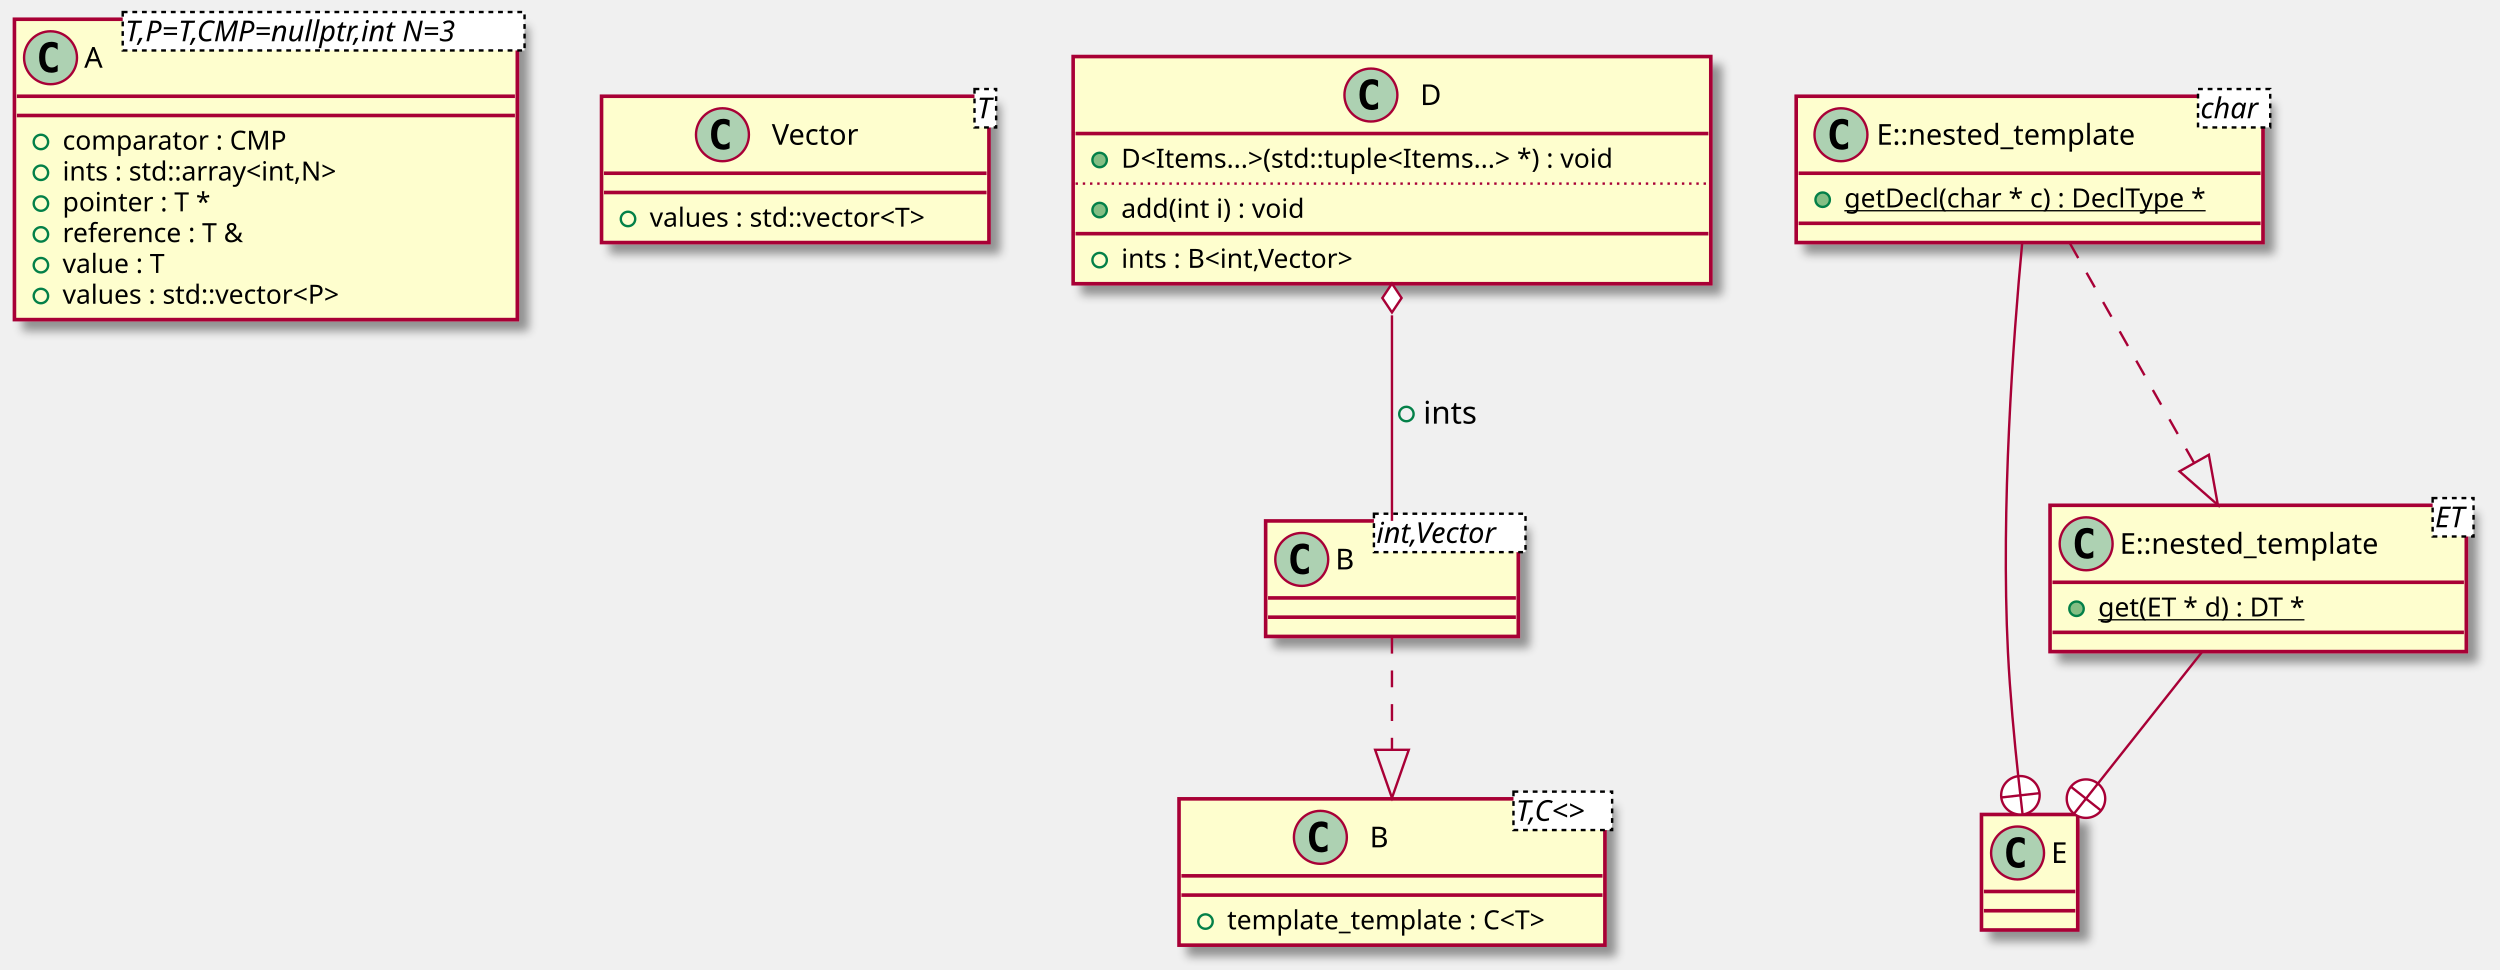
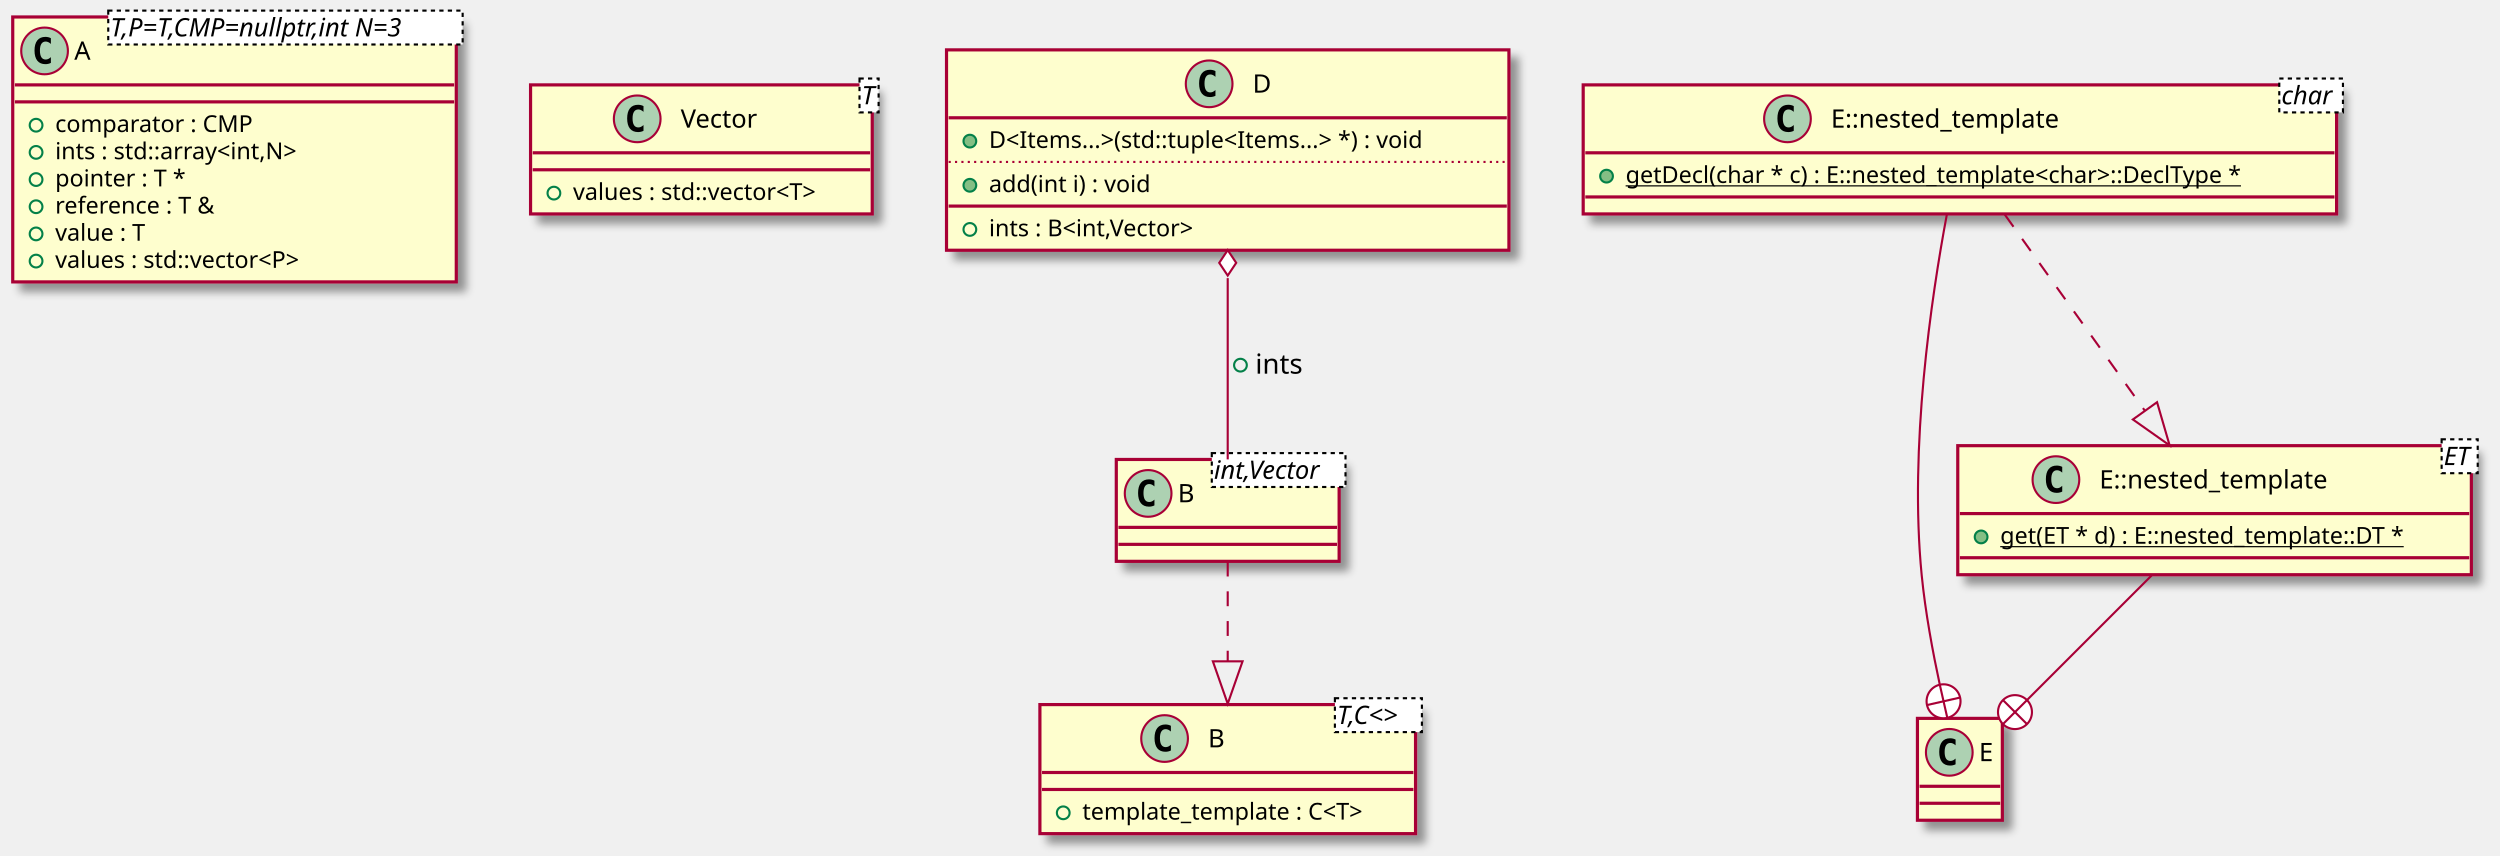
- <svg xmlns="http://www.w3.org/2000/svg" xmlns:xlink="http://www.w3.org/1999/xlink" contentScriptType="application/ecmascript" contentStyleType="text/css" height="403px" preserveAspectRatio="none" style="width:1039px;height:403px;" version="1.1" viewBox="0 0 1039 403" width="1039px" zoomAndPan="magnify">
+ <svg xmlns="http://www.w3.org/2000/svg" xmlns:xlink="http://www.w3.org/1999/xlink" contentScriptType="application/ecmascript" contentStyleType="text/css" height="403px" preserveAspectRatio="none" style="width:1178px;height:403px;" version="1.1" viewBox="0 0 1178 403" width="1178px" zoomAndPan="magnify">
  <defs>
-     <filter height="300%" id="f2eie9ekv4qru" width="300%" x="-1" y="-1">
+     <filter height="300%" id="f6vv3fxl78m1d" width="300%" x="-1" y="-1">
      <feGaussianBlur result="blurOut" stdDeviation="2.0" />
      <feColorMatrix in="blurOut" result="blurOut2" type="matrix" values="0 0 0 0 0 0 0 0 0 0 0 0 0 0 0 0 0 0 .4 0" />
      <feOffset dx="4.0" dy="4.0" in="blurOut2" result="blurOut3" />
      <feBlend in="SourceGraphic" in2="blurOut3" mode="normal" />
    </filter>
    <style type="text/css">a:hover { text-decoration: underline; }</style>
  </defs>
  <g>
-     <a href="https://github.com/bkryza/clang-uml/blob/43cc5cb49fd85bcfa34f520fbb4e2ca119b29e35/tests/t00008/t00008.cc#L9" target="_top" title="A" xlink:actuate="onRequest" xlink:href="https://github.com/bkryza/clang-uml/blob/43cc5cb49fd85bcfa34f520fbb4e2ca119b29e35/tests/t00008/t00008.cc#L9" xlink:show="new" xlink:title="A" xlink:type="simple">
-       <rect fill="#FEFECE" filter="url(#f2eie9ekv4qru)" height="124.828" id="C_0002293517130897538130" style="stroke: #A80036; stroke-width: 1.5;" width="209" x="6" y="8" />
+     <a href="https://github.com/bkryza/clang-uml/blob/8d1bac0af40408fdfa5afb60c4d96dfca4dc0025/tests/t00008/t00008.cc#L9" target="_top" title="A" xlink:actuate="onRequest" xlink:href="https://github.com/bkryza/clang-uml/blob/8d1bac0af40408fdfa5afb60c4d96dfca4dc0025/tests/t00008/t00008.cc#L9" xlink:show="new" xlink:title="A" xlink:type="simple">
+       <rect fill="#FEFECE" filter="url(#f6vv3fxl78m1d)" height="124.828" id="C_0001657660300852090121" style="stroke: #A80036; stroke-width: 1.5;" width="209" x="6" y="8" />
      <ellipse cx="21" cy="24" fill="#ADD1B2" rx="11" ry="11" style="stroke: #A80036; stroke-width: 1.0;" />
      <path d="M23.969,29.641 Q23.391,29.938 22.75,30.078 Q22.109,30.234 21.406,30.234 Q18.906,30.234 17.578,28.594 Q16.266,26.938 16.266,23.812 Q16.266,20.688 17.578,19.031 Q18.906,17.375 21.406,17.375 Q22.109,17.375 22.75,17.531 Q23.406,17.688 23.969,17.984 L23.969,20.703 Q23.344,20.125 22.75,19.859 Q22.156,19.578 21.531,19.578 Q20.188,19.578 19.5,20.656 Q18.812,21.719 18.812,23.812 Q18.812,25.906 19.5,26.984 Q20.188,28.047 21.531,28.047 Q22.156,28.047 22.75,27.781 Q23.344,27.5 23.969,26.922 L23.969,29.641 Z " />
      <text fill="#000000" font-family="sans-serif" font-size="12" lengthAdjust="spacingAndGlyphs" textLength="8" x="35" y="28.154">A</text>
      <rect fill="#FFFFFF" height="15.969" style="stroke: #000000; stroke-width: 1.0; stroke-dasharray: 2.0,2.0;" width="167" x="51" y="5" />
      <text fill="#000000" font-family="sans-serif" font-size="12" font-style="italic" lengthAdjust="spacingAndGlyphs" textLength="165" x="52" y="17.139">T,P=T,CMP=nullptr,int N=3</text>
      <line style="stroke: #A80036; stroke-width: 1.5;" x1="7" x2="214" y1="40" y2="40" />
      <line style="stroke: #A80036; stroke-width: 1.5;" x1="7" x2="214" y1="48" y2="48" />
    </a>
-     <a href="https://github.com/bkryza/clang-uml/blob/43cc5cb49fd85bcfa34f520fbb4e2ca119b29e35/tests/t00008/t00008.cc#L17" target="_top" title="comparator" xlink:actuate="onRequest" xlink:href="https://github.com/bkryza/clang-uml/blob/43cc5cb49fd85bcfa34f520fbb4e2ca119b29e35/tests/t00008/t00008.cc#L17" xlink:show="new" xlink:title="comparator" xlink:type="simple">
+     <a href="https://github.com/bkryza/clang-uml/blob/8d1bac0af40408fdfa5afb60c4d96dfca4dc0025/tests/t00008/t00008.cc#L17" target="_top" title="comparator" xlink:actuate="onRequest" xlink:href="https://github.com/bkryza/clang-uml/blob/8d1bac0af40408fdfa5afb60c4d96dfca4dc0025/tests/t00008/t00008.cc#L17" xlink:show="new" xlink:title="comparator" xlink:type="simple">
      <rect fill="#FEFECE" height="10" style="stroke: none; stroke-width: 1.0;" width="20" x="12" y="54" />
      <ellipse cx="17" cy="59" fill="none" rx="3" ry="3" style="stroke: #038048; stroke-width: 1.0;" />
    </a>
-     <a href="https://github.com/bkryza/clang-uml/blob/43cc5cb49fd85bcfa34f520fbb4e2ca119b29e35/tests/t00008/t00008.cc#L17" target="_top" title="comparator" xlink:actuate="onRequest" xlink:href="https://github.com/bkryza/clang-uml/blob/43cc5cb49fd85bcfa34f520fbb4e2ca119b29e35/tests/t00008/t00008.cc#L17" xlink:show="new" xlink:title="comparator" xlink:type="simple">
+     <a href="https://github.com/bkryza/clang-uml/blob/8d1bac0af40408fdfa5afb60c4d96dfca4dc0025/tests/t00008/t00008.cc#L17" target="_top" title="comparator" xlink:actuate="onRequest" xlink:href="https://github.com/bkryza/clang-uml/blob/8d1bac0af40408fdfa5afb60c4d96dfca4dc0025/tests/t00008/t00008.cc#L17" xlink:show="new" xlink:title="comparator" xlink:type="simple">
      <text fill="#000000" font-family="sans-serif" font-size="11" lengthAdjust="spacingAndGlyphs" textLength="102" x="26" y="62.21">comparator : CMP</text>
    </a>
-     <a href="https://github.com/bkryza/clang-uml/blob/43cc5cb49fd85bcfa34f520fbb4e2ca119b29e35/tests/t00008/t00008.cc#L15" target="_top" title="ints" xlink:actuate="onRequest" xlink:href="https://github.com/bkryza/clang-uml/blob/43cc5cb49fd85bcfa34f520fbb4e2ca119b29e35/tests/t00008/t00008.cc#L15" xlink:show="new" xlink:title="ints" xlink:type="simple">
+     <a href="https://github.com/bkryza/clang-uml/blob/8d1bac0af40408fdfa5afb60c4d96dfca4dc0025/tests/t00008/t00008.cc#L15" target="_top" title="ints" xlink:actuate="onRequest" xlink:href="https://github.com/bkryza/clang-uml/blob/8d1bac0af40408fdfa5afb60c4d96dfca4dc0025/tests/t00008/t00008.cc#L15" xlink:show="new" xlink:title="ints" xlink:type="simple">
      <rect fill="#FEFECE" height="10" style="stroke: none; stroke-width: 1.0;" width="20" x="12" y="66.805" />
      <ellipse cx="17" cy="71.805" fill="none" rx="3" ry="3" style="stroke: #038048; stroke-width: 1.0;" />
    </a>
-     <a href="https://github.com/bkryza/clang-uml/blob/43cc5cb49fd85bcfa34f520fbb4e2ca119b29e35/tests/t00008/t00008.cc#L15" target="_top" title="ints" xlink:actuate="onRequest" xlink:href="https://github.com/bkryza/clang-uml/blob/43cc5cb49fd85bcfa34f520fbb4e2ca119b29e35/tests/t00008/t00008.cc#L15" xlink:show="new" xlink:title="ints" xlink:type="simple">
+     <a href="https://github.com/bkryza/clang-uml/blob/8d1bac0af40408fdfa5afb60c4d96dfca4dc0025/tests/t00008/t00008.cc#L15" target="_top" title="ints" xlink:actuate="onRequest" xlink:href="https://github.com/bkryza/clang-uml/blob/8d1bac0af40408fdfa5afb60c4d96dfca4dc0025/tests/t00008/t00008.cc#L15" xlink:show="new" xlink:title="ints" xlink:type="simple">
      <text fill="#000000" font-family="sans-serif" font-size="11" lengthAdjust="spacingAndGlyphs" textLength="133" x="26" y="75.015">ints : std::array&lt;int,N&gt;</text>
    </a>
-     <a href="https://github.com/bkryza/clang-uml/blob/43cc5cb49fd85bcfa34f520fbb4e2ca119b29e35/tests/t00008/t00008.cc#L12" target="_top" title="pointer" xlink:actuate="onRequest" xlink:href="https://github.com/bkryza/clang-uml/blob/43cc5cb49fd85bcfa34f520fbb4e2ca119b29e35/tests/t00008/t00008.cc#L12" xlink:show="new" xlink:title="pointer" xlink:type="simple">
+     <a href="https://github.com/bkryza/clang-uml/blob/8d1bac0af40408fdfa5afb60c4d96dfca4dc0025/tests/t00008/t00008.cc#L12" target="_top" title="pointer" xlink:actuate="onRequest" xlink:href="https://github.com/bkryza/clang-uml/blob/8d1bac0af40408fdfa5afb60c4d96dfca4dc0025/tests/t00008/t00008.cc#L12" xlink:show="new" xlink:title="pointer" xlink:type="simple">
      <rect fill="#FEFECE" height="10" style="stroke: none; stroke-width: 1.0;" width="20" x="12" y="79.609" />
      <ellipse cx="17" cy="84.609" fill="none" rx="3" ry="3" style="stroke: #038048; stroke-width: 1.0;" />
    </a>
-     <a href="https://github.com/bkryza/clang-uml/blob/43cc5cb49fd85bcfa34f520fbb4e2ca119b29e35/tests/t00008/t00008.cc#L12" target="_top" title="pointer" xlink:actuate="onRequest" xlink:href="https://github.com/bkryza/clang-uml/blob/43cc5cb49fd85bcfa34f520fbb4e2ca119b29e35/tests/t00008/t00008.cc#L12" xlink:show="new" xlink:title="pointer" xlink:type="simple">
+     <a href="https://github.com/bkryza/clang-uml/blob/8d1bac0af40408fdfa5afb60c4d96dfca4dc0025/tests/t00008/t00008.cc#L12" target="_top" title="pointer" xlink:actuate="onRequest" xlink:href="https://github.com/bkryza/clang-uml/blob/8d1bac0af40408fdfa5afb60c4d96dfca4dc0025/tests/t00008/t00008.cc#L12" xlink:show="new" xlink:title="pointer" xlink:type="simple">
      <text fill="#000000" font-family="sans-serif" font-size="11" lengthAdjust="spacingAndGlyphs" textLength="69" x="26" y="87.82">pointer : T *</text>
    </a>
-     <a href="https://github.com/bkryza/clang-uml/blob/43cc5cb49fd85bcfa34f520fbb4e2ca119b29e35/tests/t00008/t00008.cc#L13" target="_top" title="reference" xlink:actuate="onRequest" xlink:href="https://github.com/bkryza/clang-uml/blob/43cc5cb49fd85bcfa34f520fbb4e2ca119b29e35/tests/t00008/t00008.cc#L13" xlink:show="new" xlink:title="reference" xlink:type="simple">
+     <a href="https://github.com/bkryza/clang-uml/blob/8d1bac0af40408fdfa5afb60c4d96dfca4dc0025/tests/t00008/t00008.cc#L13" target="_top" title="reference" xlink:actuate="onRequest" xlink:href="https://github.com/bkryza/clang-uml/blob/8d1bac0af40408fdfa5afb60c4d96dfca4dc0025/tests/t00008/t00008.cc#L13" xlink:show="new" xlink:title="reference" xlink:type="simple">
      <rect fill="#FEFECE" height="10" style="stroke: none; stroke-width: 1.0;" width="20" x="12" y="92.414" />
      <ellipse cx="17" cy="97.414" fill="none" rx="3" ry="3" style="stroke: #038048; stroke-width: 1.0;" />
    </a>
-     <a href="https://github.com/bkryza/clang-uml/blob/43cc5cb49fd85bcfa34f520fbb4e2ca119b29e35/tests/t00008/t00008.cc#L13" target="_top" title="reference" xlink:actuate="onRequest" xlink:href="https://github.com/bkryza/clang-uml/blob/43cc5cb49fd85bcfa34f520fbb4e2ca119b29e35/tests/t00008/t00008.cc#L13" xlink:show="new" xlink:title="reference" xlink:type="simple">
+     <a href="https://github.com/bkryza/clang-uml/blob/8d1bac0af40408fdfa5afb60c4d96dfca4dc0025/tests/t00008/t00008.cc#L13" target="_top" title="reference" xlink:actuate="onRequest" xlink:href="https://github.com/bkryza/clang-uml/blob/8d1bac0af40408fdfa5afb60c4d96dfca4dc0025/tests/t00008/t00008.cc#L13" xlink:show="new" xlink:title="reference" xlink:type="simple">
      <text fill="#000000" font-family="sans-serif" font-size="11" lengthAdjust="spacingAndGlyphs" textLength="88" x="26" y="100.624">reference : T &amp;</text>
    </a>
-     <a href="https://github.com/bkryza/clang-uml/blob/43cc5cb49fd85bcfa34f520fbb4e2ca119b29e35/tests/t00008/t00008.cc#L11" target="_top" title="value" xlink:actuate="onRequest" xlink:href="https://github.com/bkryza/clang-uml/blob/43cc5cb49fd85bcfa34f520fbb4e2ca119b29e35/tests/t00008/t00008.cc#L11" xlink:show="new" xlink:title="value" xlink:type="simple">
+     <a href="https://github.com/bkryza/clang-uml/blob/8d1bac0af40408fdfa5afb60c4d96dfca4dc0025/tests/t00008/t00008.cc#L11" target="_top" title="value" xlink:actuate="onRequest" xlink:href="https://github.com/bkryza/clang-uml/blob/8d1bac0af40408fdfa5afb60c4d96dfca4dc0025/tests/t00008/t00008.cc#L11" xlink:show="new" xlink:title="value" xlink:type="simple">
      <rect fill="#FEFECE" height="10" style="stroke: none; stroke-width: 1.0;" width="20" x="12" y="105.219" />
      <ellipse cx="17" cy="110.219" fill="none" rx="3" ry="3" style="stroke: #038048; stroke-width: 1.0;" />
    </a>
-     <a href="https://github.com/bkryza/clang-uml/blob/43cc5cb49fd85bcfa34f520fbb4e2ca119b29e35/tests/t00008/t00008.cc#L11" target="_top" title="value" xlink:actuate="onRequest" xlink:href="https://github.com/bkryza/clang-uml/blob/43cc5cb49fd85bcfa34f520fbb4e2ca119b29e35/tests/t00008/t00008.cc#L11" xlink:show="new" xlink:title="value" xlink:type="simple">
+     <a href="https://github.com/bkryza/clang-uml/blob/8d1bac0af40408fdfa5afb60c4d96dfca4dc0025/tests/t00008/t00008.cc#L11" target="_top" title="value" xlink:actuate="onRequest" xlink:href="https://github.com/bkryza/clang-uml/blob/8d1bac0af40408fdfa5afb60c4d96dfca4dc0025/tests/t00008/t00008.cc#L11" xlink:show="new" xlink:title="value" xlink:type="simple">
      <text fill="#000000" font-family="sans-serif" font-size="11" lengthAdjust="spacingAndGlyphs" textLength="49" x="26" y="113.429">value : T</text>
    </a>
-     <a href="https://github.com/bkryza/clang-uml/blob/43cc5cb49fd85bcfa34f520fbb4e2ca119b29e35/tests/t00008/t00008.cc#L14" target="_top" title="values" xlink:actuate="onRequest" xlink:href="https://github.com/bkryza/clang-uml/blob/43cc5cb49fd85bcfa34f520fbb4e2ca119b29e35/tests/t00008/t00008.cc#L14" xlink:show="new" xlink:title="values" xlink:type="simple">
+     <a href="https://github.com/bkryza/clang-uml/blob/8d1bac0af40408fdfa5afb60c4d96dfca4dc0025/tests/t00008/t00008.cc#L14" target="_top" title="values" xlink:actuate="onRequest" xlink:href="https://github.com/bkryza/clang-uml/blob/8d1bac0af40408fdfa5afb60c4d96dfca4dc0025/tests/t00008/t00008.cc#L14" xlink:show="new" xlink:title="values" xlink:type="simple">
      <rect fill="#FEFECE" height="10" style="stroke: none; stroke-width: 1.0;" width="20" x="12" y="118.023" />
      <ellipse cx="17" cy="123.023" fill="none" rx="3" ry="3" style="stroke: #038048; stroke-width: 1.0;" />
    </a>
-     <a href="https://github.com/bkryza/clang-uml/blob/43cc5cb49fd85bcfa34f520fbb4e2ca119b29e35/tests/t00008/t00008.cc#L14" target="_top" title="values" xlink:actuate="onRequest" xlink:href="https://github.com/bkryza/clang-uml/blob/43cc5cb49fd85bcfa34f520fbb4e2ca119b29e35/tests/t00008/t00008.cc#L14" xlink:show="new" xlink:title="values" xlink:type="simple">
+     <a href="https://github.com/bkryza/clang-uml/blob/8d1bac0af40408fdfa5afb60c4d96dfca4dc0025/tests/t00008/t00008.cc#L14" target="_top" title="values" xlink:actuate="onRequest" xlink:href="https://github.com/bkryza/clang-uml/blob/8d1bac0af40408fdfa5afb60c4d96dfca4dc0025/tests/t00008/t00008.cc#L14" xlink:show="new" xlink:title="values" xlink:type="simple">
      <text fill="#000000" font-family="sans-serif" font-size="11" lengthAdjust="spacingAndGlyphs" textLength="135" x="26" y="126.234">values : std::vector&lt;P&gt;</text>
    </a>
-     <a href="https://github.com/bkryza/clang-uml/blob/43cc5cb49fd85bcfa34f520fbb4e2ca119b29e35/tests/t00008/t00008.cc#L20" target="_top" title="Vector" xlink:actuate="onRequest" xlink:href="https://github.com/bkryza/clang-uml/blob/43cc5cb49fd85bcfa34f520fbb4e2ca119b29e35/tests/t00008/t00008.cc#L20" xlink:show="new" xlink:title="Vector" xlink:type="simple">
-       <rect fill="#FEFECE" filter="url(#f2eie9ekv4qru)" height="60.805" id="C_0001677407014842680311" style="stroke: #A80036; stroke-width: 1.5;" width="161" x="250" y="40" />
+     <a href="https://github.com/bkryza/clang-uml/blob/8d1bac0af40408fdfa5afb60c4d96dfca4dc0025/tests/t00008/t00008.cc#L20" target="_top" title="Vector" xlink:actuate="onRequest" xlink:href="https://github.com/bkryza/clang-uml/blob/8d1bac0af40408fdfa5afb60c4d96dfca4dc0025/tests/t00008/t00008.cc#L20" xlink:show="new" xlink:title="Vector" xlink:type="simple">
+       <rect fill="#FEFECE" filter="url(#f6vv3fxl78m1d)" height="60.805" id="C_0001677407014842680311" style="stroke: #A80036; stroke-width: 1.5;" width="161" x="250" y="40" />
      <ellipse cx="300.25" cy="56" fill="#ADD1B2" rx="11" ry="11" style="stroke: #A80036; stroke-width: 1.0;" />
      <path d="M303.219,61.641 Q302.641,61.938 302,62.078 Q301.359,62.234 300.656,62.234 Q298.156,62.234 296.828,60.594 Q295.516,58.938 295.516,55.812 Q295.516,52.688 296.828,51.031 Q298.156,49.375 300.656,49.375 Q301.359,49.375 302,49.531 Q302.656,49.688 303.219,49.984 L303.219,52.703 Q302.594,52.125 302,51.859 Q301.406,51.578 300.781,51.578 Q299.438,51.578 298.75,52.656 Q298.062,53.719 298.062,55.812 Q298.062,57.906 298.75,58.984 Q299.438,60.047 300.781,60.047 Q301.406,60.047 302,59.781 Q302.594,59.5 303.219,58.922 L303.219,61.641 Z " />
      <text fill="#000000" font-family="sans-serif" font-size="12" lengthAdjust="spacingAndGlyphs" textLength="41" x="320.75" y="60.154">Vector</text>
      <rect fill="#FFFFFF" height="15.969" style="stroke: #000000; stroke-width: 1.0; stroke-dasharray: 2.0,2.0;" width="9" x="405" y="37" />
      <text fill="#000000" font-family="sans-serif" font-size="12" font-style="italic" lengthAdjust="spacingAndGlyphs" textLength="7" x="406" y="49.139">T</text>
      <line style="stroke: #A80036; stroke-width: 1.5;" x1="251" x2="410" y1="72" y2="72" />
      <line style="stroke: #A80036; stroke-width: 1.5;" x1="251" x2="410" y1="80" y2="80" />
    </a>
-     <a href="https://github.com/bkryza/clang-uml/blob/43cc5cb49fd85bcfa34f520fbb4e2ca119b29e35/tests/t00008/t00008.cc#L21" target="_top" title="values" xlink:actuate="onRequest" xlink:href="https://github.com/bkryza/clang-uml/blob/43cc5cb49fd85bcfa34f520fbb4e2ca119b29e35/tests/t00008/t00008.cc#L21" xlink:show="new" xlink:title="values" xlink:type="simple">
+     <a href="https://github.com/bkryza/clang-uml/blob/8d1bac0af40408fdfa5afb60c4d96dfca4dc0025/tests/t00008/t00008.cc#L21" target="_top" title="values" xlink:actuate="onRequest" xlink:href="https://github.com/bkryza/clang-uml/blob/8d1bac0af40408fdfa5afb60c4d96dfca4dc0025/tests/t00008/t00008.cc#L21" xlink:show="new" xlink:title="values" xlink:type="simple">
      <rect fill="#FEFECE" height="10" style="stroke: none; stroke-width: 1.0;" width="20" x="256" y="86" />
      <ellipse cx="261" cy="91" fill="none" rx="3" ry="3" style="stroke: #038048; stroke-width: 1.0;" />
    </a>
-     <a href="https://github.com/bkryza/clang-uml/blob/43cc5cb49fd85bcfa34f520fbb4e2ca119b29e35/tests/t00008/t00008.cc#L21" target="_top" title="values" xlink:actuate="onRequest" xlink:href="https://github.com/bkryza/clang-uml/blob/43cc5cb49fd85bcfa34f520fbb4e2ca119b29e35/tests/t00008/t00008.cc#L21" xlink:show="new" xlink:title="values" xlink:type="simple">
+     <a href="https://github.com/bkryza/clang-uml/blob/8d1bac0af40408fdfa5afb60c4d96dfca4dc0025/tests/t00008/t00008.cc#L21" target="_top" title="values" xlink:actuate="onRequest" xlink:href="https://github.com/bkryza/clang-uml/blob/8d1bac0af40408fdfa5afb60c4d96dfca4dc0025/tests/t00008/t00008.cc#L21" xlink:show="new" xlink:title="values" xlink:type="simple">
      <text fill="#000000" font-family="sans-serif" font-size="11" lengthAdjust="spacingAndGlyphs" textLength="135" x="270" y="94.21">values : std::vector&lt;T&gt;</text>
    </a>
-     <a href="https://github.com/bkryza/clang-uml/blob/43cc5cb49fd85bcfa34f520fbb4e2ca119b29e35/tests/t00008/t00008.cc#L24" target="_top" title="B" xlink:actuate="onRequest" xlink:href="https://github.com/bkryza/clang-uml/blob/43cc5cb49fd85bcfa34f520fbb4e2ca119b29e35/tests/t00008/t00008.cc#L24" xlink:show="new" xlink:title="B" xlink:type="simple">
-       <rect fill="#FEFECE" filter="url(#f2eie9ekv4qru)" height="60.805" id="C_0001968575752686868237" style="stroke: #A80036; stroke-width: 1.5;" width="177" x="490" y="332" />
+     <a href="https://github.com/bkryza/clang-uml/blob/8d1bac0af40408fdfa5afb60c4d96dfca4dc0025/tests/t00008/t00008.cc#L24" target="_top" title="B" xlink:actuate="onRequest" xlink:href="https://github.com/bkryza/clang-uml/blob/8d1bac0af40408fdfa5afb60c4d96dfca4dc0025/tests/t00008/t00008.cc#L24" xlink:show="new" xlink:title="B" xlink:type="simple">
+       <rect fill="#FEFECE" filter="url(#f6vv3fxl78m1d)" height="60.805" id="C_0001968575752686868237" style="stroke: #A80036; stroke-width: 1.5;" width="177" x="490" y="332" />
      <ellipse cx="548.75" cy="348" fill="#ADD1B2" rx="11" ry="11" style="stroke: #A80036; stroke-width: 1.0;" />
      <path d="M551.719,353.641 Q551.141,353.938 550.5,354.078 Q549.859,354.234 549.156,354.234 Q546.656,354.234 545.328,352.594 Q544.016,350.938 544.016,347.812 Q544.016,344.688 545.328,343.031 Q546.656,341.375 549.156,341.375 Q549.859,341.375 550.5,341.531 Q551.156,341.688 551.719,341.984 L551.719,344.703 Q551.094,344.125 550.5,343.859 Q549.906,343.578 549.281,343.578 Q547.938,343.578 547.25,344.656 Q546.562,345.719 546.562,347.812 Q546.562,349.906 547.25,350.984 Q547.938,352.047 549.281,352.047 Q549.906,352.047 550.5,351.781 Q551.094,351.5 551.719,350.922 L551.719,353.641 Z " />
      <text fill="#000000" font-family="sans-serif" font-size="12" lengthAdjust="spacingAndGlyphs" textLength="8" x="569.25" y="352.154">B</text>
      <rect fill="#FFFFFF" height="15.969" style="stroke: #000000; stroke-width: 1.0; stroke-dasharray: 2.0,2.0;" width="41" x="629" y="329" />
      <text fill="#000000" font-family="sans-serif" font-size="12" font-style="italic" lengthAdjust="spacingAndGlyphs" textLength="39" x="630" y="341.139">T,C&lt;&gt;</text>
      <line style="stroke: #A80036; stroke-width: 1.5;" x1="491" x2="666" y1="364" y2="364" />
      <line style="stroke: #A80036; stroke-width: 1.5;" x1="491" x2="666" y1="372" y2="372" />
    </a>
-     <a href="https://github.com/bkryza/clang-uml/blob/43cc5cb49fd85bcfa34f520fbb4e2ca119b29e35/tests/t00008/t00008.cc#L25" target="_top" title="template_template" xlink:actuate="onRequest" xlink:href="https://github.com/bkryza/clang-uml/blob/43cc5cb49fd85bcfa34f520fbb4e2ca119b29e35/tests/t00008/t00008.cc#L25" xlink:show="new" xlink:title="template_template" xlink:type="simple">
+     <a href="https://github.com/bkryza/clang-uml/blob/8d1bac0af40408fdfa5afb60c4d96dfca4dc0025/tests/t00008/t00008.cc#L25" target="_top" title="template_template" xlink:actuate="onRequest" xlink:href="https://github.com/bkryza/clang-uml/blob/8d1bac0af40408fdfa5afb60c4d96dfca4dc0025/tests/t00008/t00008.cc#L25" xlink:show="new" xlink:title="template_template" xlink:type="simple">
      <rect fill="#FEFECE" height="10" style="stroke: none; stroke-width: 1.0;" width="20" x="496" y="378" />
      <ellipse cx="501" cy="383" fill="none" rx="3" ry="3" style="stroke: #038048; stroke-width: 1.0;" />
    </a>
-     <a href="https://github.com/bkryza/clang-uml/blob/43cc5cb49fd85bcfa34f520fbb4e2ca119b29e35/tests/t00008/t00008.cc#L25" target="_top" title="template_template" xlink:actuate="onRequest" xlink:href="https://github.com/bkryza/clang-uml/blob/43cc5cb49fd85bcfa34f520fbb4e2ca119b29e35/tests/t00008/t00008.cc#L25" xlink:show="new" xlink:title="template_template" xlink:type="simple">
+     <a href="https://github.com/bkryza/clang-uml/blob/8d1bac0af40408fdfa5afb60c4d96dfca4dc0025/tests/t00008/t00008.cc#L25" target="_top" title="template_template" xlink:actuate="onRequest" xlink:href="https://github.com/bkryza/clang-uml/blob/8d1bac0af40408fdfa5afb60c4d96dfca4dc0025/tests/t00008/t00008.cc#L25" xlink:show="new" xlink:title="template_template" xlink:type="simple">
      <text fill="#000000" font-family="sans-serif" font-size="11" lengthAdjust="spacingAndGlyphs" textLength="151" x="510" y="386.21">template_template : C&lt;T&gt;</text>
    </a>
-     <a href="https://github.com/bkryza/clang-uml/blob/43cc5cb49fd85bcfa34f520fbb4e2ca119b29e35/tests/t00008/t00008.cc#L24" target="_top" title="B" xlink:actuate="onRequest" xlink:href="https://github.com/bkryza/clang-uml/blob/43cc5cb49fd85bcfa34f520fbb4e2ca119b29e35/tests/t00008/t00008.cc#L24" xlink:show="new" xlink:title="B" xlink:type="simple">
-       <rect fill="#FEFECE" filter="url(#f2eie9ekv4qru)" height="48" id="C_0001449136415707203971" style="stroke: #A80036; stroke-width: 1.5;" width="105" x="526" y="216.5" />
+     <a href="https://github.com/bkryza/clang-uml/blob/8d1bac0af40408fdfa5afb60c4d96dfca4dc0025/tests/t00008/t00008.cc#L24" target="_top" title="B" xlink:actuate="onRequest" xlink:href="https://github.com/bkryza/clang-uml/blob/8d1bac0af40408fdfa5afb60c4d96dfca4dc0025/tests/t00008/t00008.cc#L24" xlink:show="new" xlink:title="B" xlink:type="simple">
+       <rect fill="#FEFECE" filter="url(#f6vv3fxl78m1d)" height="48" id="C_0001449136415707203971" style="stroke: #A80036; stroke-width: 1.5;" width="105" x="526" y="216.5" />
      <ellipse cx="541" cy="232.5" fill="#ADD1B2" rx="11" ry="11" style="stroke: #A80036; stroke-width: 1.0;" />
      <path d="M543.969,238.141 Q543.391,238.438 542.75,238.578 Q542.109,238.734 541.406,238.734 Q538.906,238.734 537.578,237.094 Q536.266,235.438 536.266,232.312 Q536.266,229.188 537.578,227.531 Q538.906,225.875 541.406,225.875 Q542.109,225.875 542.75,226.031 Q543.406,226.188 543.969,226.484 L543.969,229.203 Q543.344,228.625 542.75,228.359 Q542.156,228.078 541.531,228.078 Q540.188,228.078 539.5,229.156 Q538.812,230.219 538.812,232.312 Q538.812,234.406 539.5,235.484 Q540.188,236.547 541.531,236.547 Q542.156,236.547 542.75,236.281 Q543.344,236 543.969,235.422 L543.969,238.141 Z " />
      <text fill="#000000" font-family="sans-serif" font-size="12" lengthAdjust="spacingAndGlyphs" textLength="8" x="555" y="236.654">B</text>
      <rect fill="#FFFFFF" height="15.969" style="stroke: #000000; stroke-width: 1.0; stroke-dasharray: 2.0,2.0;" width="63" x="571" y="213.5" />
      <text fill="#000000" font-family="sans-serif" font-size="12" font-style="italic" lengthAdjust="spacingAndGlyphs" textLength="61" x="572" y="225.639">int,Vector</text>
      <line style="stroke: #A80036; stroke-width: 1.5;" x1="527" x2="630" y1="248.5" y2="248.5" />
      <line style="stroke: #A80036; stroke-width: 1.5;" x1="527" x2="630" y1="256.5" y2="256.5" />
    </a>
-     <a href="https://github.com/bkryza/clang-uml/blob/43cc5cb49fd85bcfa34f520fbb4e2ca119b29e35/tests/t00008/t00008.cc#L28" target="_top" title="D" xlink:actuate="onRequest" xlink:href="https://github.com/bkryza/clang-uml/blob/43cc5cb49fd85bcfa34f520fbb4e2ca119b29e35/tests/t00008/t00008.cc#L28" xlink:show="new" xlink:title="D" xlink:type="simple">
-       <rect fill="#FEFECE" filter="url(#f2eie9ekv4qru)" height="94.414" id="C_0001562396858816419857" style="stroke: #A80036; stroke-width: 1.5;" width="265" x="446" y="23.5" />
+     <a href="https://github.com/bkryza/clang-uml/blob/8d1bac0af40408fdfa5afb60c4d96dfca4dc0025/tests/t00008/t00008.cc#L28" target="_top" title="D" xlink:actuate="onRequest" xlink:href="https://github.com/bkryza/clang-uml/blob/8d1bac0af40408fdfa5afb60c4d96dfca4dc0025/tests/t00008/t00008.cc#L28" xlink:show="new" xlink:title="D" xlink:type="simple">
+       <rect fill="#FEFECE" filter="url(#f6vv3fxl78m1d)" height="94.414" id="C_0001562396858816419857" style="stroke: #A80036; stroke-width: 1.5;" width="265" x="446" y="23.5" />
      <ellipse cx="569.75" cy="39.5" fill="#ADD1B2" rx="11" ry="11" style="stroke: #A80036; stroke-width: 1.0;" />
      <path d="M572.719,45.141 Q572.141,45.438 571.5,45.578 Q570.859,45.734 570.156,45.734 Q567.656,45.734 566.328,44.094 Q565.016,42.438 565.016,39.312 Q565.016,36.188 566.328,34.531 Q567.656,32.875 570.156,32.875 Q570.859,32.875 571.5,33.031 Q572.156,33.188 572.719,33.484 L572.719,36.203 Q572.094,35.625 571.5,35.359 Q570.906,35.078 570.281,35.078 Q568.938,35.078 568.25,36.156 Q567.562,37.219 567.562,39.312 Q567.562,41.406 568.25,42.484 Q568.938,43.547 570.281,43.547 Q570.906,43.547 571.5,43.281 Q572.094,43 572.719,42.422 L572.719,45.141 Z " />
      <text fill="#000000" font-family="sans-serif" font-size="12" lengthAdjust="spacingAndGlyphs" textLength="9" x="590.25" y="43.654">D</text>
      <line style="stroke: #A80036; stroke-width: 1.5;" x1="447" x2="710" y1="55.5" y2="55.5" />
      <ellipse cx="457" cy="66.5" fill="#84BE84" rx="3" ry="3" style="stroke: #038048; stroke-width: 1.0;" />
      <text fill="#000000" font-family="sans-serif" font-size="11" lengthAdjust="spacingAndGlyphs" textLength="239" x="466" y="69.71">D&lt;Items...&gt;(std::tuple&lt;Items...&gt; *) : void</text>
      <line style="stroke: #A80036; stroke-width: 1.0; stroke-dasharray: 1.0,2.0;" x1="447" x2="710" y1="76.305" y2="76.305" />
+     </a>
+     <a href="https://github.com/bkryza/clang-uml/blob/8d1bac0af40408fdfa5afb60c4d96dfca4dc0025/tests/t00008/t00008.cc#L33" target="_top" title="add" xlink:actuate="onRequest" xlink:href="https://github.com/bkryza/clang-uml/blob/8d1bac0af40408fdfa5afb60c4d96dfca4dc0025/tests/t00008/t00008.cc#L33" xlink:show="new" xlink:title="add" xlink:type="simple">
+       <rect fill="#FEFECE" height="10" style="stroke: none; stroke-width: 1.0;" width="20" x="452" y="82.305" />
      <ellipse cx="457" cy="87.305" fill="#84BE84" rx="3" ry="3" style="stroke: #038048; stroke-width: 1.0;" />
+     </a>
+     <a href="https://github.com/bkryza/clang-uml/blob/8d1bac0af40408fdfa5afb60c4d96dfca4dc0025/tests/t00008/t00008.cc#L33" target="_top" title="add" xlink:actuate="onRequest" xlink:href="https://github.com/bkryza/clang-uml/blob/8d1bac0af40408fdfa5afb60c4d96dfca4dc0025/tests/t00008/t00008.cc#L33" xlink:show="new" xlink:title="add" xlink:type="simple">
      <text fill="#000000" font-family="sans-serif" font-size="11" lengthAdjust="spacingAndGlyphs" textLength="85" x="466" y="90.515">add(int i) : void</text>
-       <line style="stroke: #A80036; stroke-width: 1.5;" x1="447" x2="710" y1="97.109" y2="97.109" />
    </a>
-     <a href="https://github.com/bkryza/clang-uml/blob/43cc5cb49fd85bcfa34f520fbb4e2ca119b29e35/tests/t00008/t00008.cc#L29" target="_top" title="ints" xlink:actuate="onRequest" xlink:href="https://github.com/bkryza/clang-uml/blob/43cc5cb49fd85bcfa34f520fbb4e2ca119b29e35/tests/t00008/t00008.cc#L29" xlink:show="new" xlink:title="ints" xlink:type="simple">
+     <line style="stroke: #A80036; stroke-width: 1.5;" x1="447" x2="710" y1="97.109" y2="97.109" />
+     <a href="https://github.com/bkryza/clang-uml/blob/8d1bac0af40408fdfa5afb60c4d96dfca4dc0025/tests/t00008/t00008.cc#L29" target="_top" title="ints" xlink:actuate="onRequest" xlink:href="https://github.com/bkryza/clang-uml/blob/8d1bac0af40408fdfa5afb60c4d96dfca4dc0025/tests/t00008/t00008.cc#L29" xlink:show="new" xlink:title="ints" xlink:type="simple">
      <rect fill="#FEFECE" height="10" style="stroke: none; stroke-width: 1.0;" width="20" x="452" y="103.109" />
      <ellipse cx="457" cy="108.109" fill="none" rx="3" ry="3" style="stroke: #038048; stroke-width: 1.0;" />
    </a>
-     <a href="https://github.com/bkryza/clang-uml/blob/43cc5cb49fd85bcfa34f520fbb4e2ca119b29e35/tests/t00008/t00008.cc#L29" target="_top" title="ints" xlink:actuate="onRequest" xlink:href="https://github.com/bkryza/clang-uml/blob/43cc5cb49fd85bcfa34f520fbb4e2ca119b29e35/tests/t00008/t00008.cc#L29" xlink:show="new" xlink:title="ints" xlink:type="simple">
+     <a href="https://github.com/bkryza/clang-uml/blob/8d1bac0af40408fdfa5afb60c4d96dfca4dc0025/tests/t00008/t00008.cc#L29" target="_top" title="ints" xlink:actuate="onRequest" xlink:href="https://github.com/bkryza/clang-uml/blob/8d1bac0af40408fdfa5afb60c4d96dfca4dc0025/tests/t00008/t00008.cc#L29" xlink:show="new" xlink:title="ints" xlink:type="simple">
      <text fill="#000000" font-family="sans-serif" font-size="11" lengthAdjust="spacingAndGlyphs" textLength="113" x="466" y="111.32">ints : B&lt;int,Vector&gt;</text>
    </a>
-     <a href="https://github.com/bkryza/clang-uml/blob/43cc5cb49fd85bcfa34f520fbb4e2ca119b29e35/tests/t00008/t00008.cc#L36" target="_top" title="E" xlink:actuate="onRequest" xlink:href="https://github.com/bkryza/clang-uml/blob/43cc5cb49fd85bcfa34f520fbb4e2ca119b29e35/tests/t00008/t00008.cc#L36" xlink:show="new" xlink:title="E" xlink:type="simple">
-       <rect fill="#FEFECE" filter="url(#f2eie9ekv4qru)" height="48" id="C_0001787658457052431115" style="stroke: #A80036; stroke-width: 1.5;" width="40" x="823.5" y="338.5" />
-       <ellipse cx="838.5" cy="354.5" fill="#ADD1B2" rx="11" ry="11" style="stroke: #A80036; stroke-width: 1.0;" />
-       <path d="M841.469,360.141 Q840.891,360.438 840.25,360.578 Q839.609,360.734 838.906,360.734 Q836.406,360.734 835.078,359.094 Q833.766,357.438 833.766,354.312 Q833.766,351.188 835.078,349.531 Q836.406,347.875 838.906,347.875 Q839.609,347.875 840.25,348.031 Q840.906,348.188 841.469,348.484 L841.469,351.203 Q840.844,350.625 840.25,350.359 Q839.656,350.078 839.031,350.078 Q837.688,350.078 837,351.156 Q836.312,352.219 836.312,354.312 Q836.312,356.406 837,357.484 Q837.688,358.547 839.031,358.547 Q839.656,358.547 840.25,358.281 Q840.844,358 841.469,357.422 L841.469,360.141 Z " />
-       <text fill="#000000" font-family="sans-serif" font-size="12" lengthAdjust="spacingAndGlyphs" textLength="8" x="852.5" y="358.654">E</text>
-       <line style="stroke: #A80036; stroke-width: 1.5;" x1="824.5" x2="862.5" y1="370.5" y2="370.5" />
-       <line style="stroke: #A80036; stroke-width: 1.5;" x1="824.5" x2="862.5" y1="378.5" y2="378.5" />
+     <a href="https://github.com/bkryza/clang-uml/blob/8d1bac0af40408fdfa5afb60c4d96dfca4dc0025/tests/t00008/t00008.cc#L36" target="_top" title="E" xlink:actuate="onRequest" xlink:href="https://github.com/bkryza/clang-uml/blob/8d1bac0af40408fdfa5afb60c4d96dfca4dc0025/tests/t00008/t00008.cc#L36" xlink:show="new" xlink:title="E" xlink:type="simple">
+       <rect fill="#FEFECE" filter="url(#f6vv3fxl78m1d)" height="48" id="C_0001787658457052431115" style="stroke: #A80036; stroke-width: 1.5;" width="40" x="903.5" y="338.5" />
+       <ellipse cx="918.5" cy="354.5" fill="#ADD1B2" rx="11" ry="11" style="stroke: #A80036; stroke-width: 1.0;" />
+       <path d="M921.469,360.141 Q920.891,360.438 920.25,360.578 Q919.609,360.734 918.906,360.734 Q916.406,360.734 915.078,359.094 Q913.766,357.438 913.766,354.312 Q913.766,351.188 915.078,349.531 Q916.406,347.875 918.906,347.875 Q919.609,347.875 920.25,348.031 Q920.906,348.188 921.469,348.484 L921.469,351.203 Q920.844,350.625 920.25,350.359 Q919.656,350.078 919.031,350.078 Q917.688,350.078 917,351.156 Q916.312,352.219 916.312,354.312 Q916.312,356.406 917,357.484 Q917.688,358.547 919.031,358.547 Q919.656,358.547 920.25,358.281 Q920.844,358 921.469,357.422 L921.469,360.141 Z " />
+       <text fill="#000000" font-family="sans-serif" font-size="12" lengthAdjust="spacingAndGlyphs" textLength="8" x="932.5" y="358.654">E</text>
+       <line style="stroke: #A80036; stroke-width: 1.5;" x1="904.5" x2="942.5" y1="370.5" y2="370.5" />
+       <line style="stroke: #A80036; stroke-width: 1.5;" x1="904.5" x2="942.5" y1="378.5" y2="378.5" />
    </a>
-     <a href="https://github.com/bkryza/clang-uml/blob/43cc5cb49fd85bcfa34f520fbb4e2ca119b29e35/tests/t00008/t00008.cc#L37" target="_top" title="E##nested_template" xlink:actuate="onRequest" xlink:href="https://github.com/bkryza/clang-uml/blob/43cc5cb49fd85bcfa34f520fbb4e2ca119b29e35/tests/t00008/t00008.cc#L37" xlink:show="new" xlink:title="E##nested_template" xlink:type="simple">
-       <rect fill="#FEFECE" filter="url(#f2eie9ekv4qru)" height="60.805" id="C_0001549419203490064906" style="stroke: #A80036; stroke-width: 1.5;" width="173" x="852" y="210" />
-       <ellipse cx="867" cy="226" fill="#ADD1B2" rx="11" ry="11" style="stroke: #A80036; stroke-width: 1.0;" />
-       <path d="M869.969,231.641 Q869.391,231.938 868.75,232.078 Q868.109,232.234 867.406,232.234 Q864.906,232.234 863.578,230.594 Q862.266,228.938 862.266,225.812 Q862.266,222.688 863.578,221.031 Q864.906,219.375 867.406,219.375 Q868.109,219.375 868.75,219.531 Q869.406,219.688 869.969,219.984 L869.969,222.703 Q869.344,222.125 868.75,221.859 Q868.156,221.578 867.531,221.578 Q866.188,221.578 865.5,222.656 Q864.812,223.719 864.812,225.812 Q864.812,227.906 865.5,228.984 Q866.188,230.047 867.531,230.047 Q868.156,230.047 868.75,229.781 Q869.344,229.5 869.969,228.922 L869.969,231.641 Z " />
-       <text fill="#000000" font-family="sans-serif" font-size="12" lengthAdjust="spacingAndGlyphs" textLength="122" x="881" y="230.154">E::nested_template</text>
-       <rect fill="#FFFFFF" height="15.969" style="stroke: #000000; stroke-width: 1.0; stroke-dasharray: 2.0,2.0;" width="17" x="1011" y="207" />
-       <text fill="#000000" font-family="sans-serif" font-size="12" font-style="italic" lengthAdjust="spacingAndGlyphs" textLength="15" x="1012" y="219.139">ET</text>
-       <line style="stroke: #A80036; stroke-width: 1.5;" x1="853" x2="1024" y1="242" y2="242" />
-       <ellipse cx="863" cy="253" fill="#84BE84" rx="3" ry="3" style="stroke: #038048; stroke-width: 1.0;" />
-       <text fill="#000000" font-family="sans-serif" font-size="11" lengthAdjust="spacingAndGlyphs" text-decoration="underline" textLength="98" x="872" y="256.21">get(ET * d) : DT *</text>
-       <line style="stroke: #A80036; stroke-width: 1.5;" x1="853" x2="1024" y1="262.805" y2="262.805" />
+     <a href="https://github.com/bkryza/clang-uml/blob/8d1bac0af40408fdfa5afb60c4d96dfca4dc0025/tests/t00008/t00008.cc#L37" target="_top" title="E##nested_template" xlink:actuate="onRequest" xlink:href="https://github.com/bkryza/clang-uml/blob/8d1bac0af40408fdfa5afb60c4d96dfca4dc0025/tests/t00008/t00008.cc#L37" xlink:show="new" xlink:title="E##nested_template" xlink:type="simple">
+       <rect fill="#FEFECE" filter="url(#f6vv3fxl78m1d)" height="60.805" id="C_0001549419203490064906" style="stroke: #A80036; stroke-width: 1.5;" width="242" x="922.5" y="210" />
+       <ellipse cx="968.75" cy="226" fill="#ADD1B2" rx="11" ry="11" style="stroke: #A80036; stroke-width: 1.0;" />
+       <path d="M971.719,231.641 Q971.141,231.938 970.5,232.078 Q969.859,232.234 969.156,232.234 Q966.656,232.234 965.328,230.594 Q964.016,228.938 964.016,225.812 Q964.016,222.688 965.328,221.031 Q966.656,219.375 969.156,219.375 Q969.859,219.375 970.5,219.531 Q971.156,219.688 971.719,219.984 L971.719,222.703 Q971.094,222.125 970.5,221.859 Q969.906,221.578 969.281,221.578 Q967.938,221.578 967.25,222.656 Q966.562,223.719 966.562,225.812 Q966.562,227.906 967.25,228.984 Q967.938,230.047 969.281,230.047 Q969.906,230.047 970.5,229.781 Q971.094,229.5 971.719,228.922 L971.719,231.641 Z " />
+       <text fill="#000000" font-family="sans-serif" font-size="12" lengthAdjust="spacingAndGlyphs" textLength="122" x="989.25" y="230.154">E::nested_template</text>
+       <rect fill="#FFFFFF" height="15.969" style="stroke: #000000; stroke-width: 1.0; stroke-dasharray: 2.0,2.0;" width="17" x="1150.5" y="207" />
+       <text fill="#000000" font-family="sans-serif" font-size="12" font-style="italic" lengthAdjust="spacingAndGlyphs" textLength="15" x="1151.5" y="219.139">ET</text>
+       <line style="stroke: #A80036; stroke-width: 1.5;" x1="923.5" x2="1163.5" y1="242" y2="242" />
    </a>
-     <a href="https://github.com/bkryza/clang-uml/blob/43cc5cb49fd85bcfa34f520fbb4e2ca119b29e35/tests/t00008/t00008.cc#L44" target="_top" title="E##nested_template" xlink:actuate="onRequest" xlink:href="https://github.com/bkryza/clang-uml/blob/43cc5cb49fd85bcfa34f520fbb4e2ca119b29e35/tests/t00008/t00008.cc#L44" xlink:show="new" xlink:title="E##nested_template" xlink:type="simple">
-       <rect fill="#FEFECE" filter="url(#f2eie9ekv4qru)" height="60.805" id="C_0000033637089897037832" style="stroke: #A80036; stroke-width: 1.5;" width="194" x="746.5" y="40" />
-       <ellipse cx="765.1" cy="56" fill="#ADD1B2" rx="11" ry="11" style="stroke: #A80036; stroke-width: 1.0;" />
-       <path d="M768.069,61.641 Q767.491,61.938 766.85,62.078 Q766.209,62.234 765.506,62.234 Q763.006,62.234 761.678,60.594 Q760.366,58.938 760.366,55.812 Q760.366,52.688 761.678,51.031 Q763.006,49.375 765.506,49.375 Q766.209,49.375 766.85,49.531 Q767.506,49.688 768.069,49.984 L768.069,52.703 Q767.444,52.125 766.85,51.859 Q766.256,51.578 765.631,51.578 Q764.288,51.578 763.6,52.656 Q762.913,53.719 762.913,55.812 Q762.913,57.906 763.6,58.984 Q764.288,60.047 765.631,60.047 Q766.256,60.047 766.85,59.781 Q767.444,59.5 768.069,58.922 L768.069,61.641 Z " />
-       <text fill="#000000" font-family="sans-serif" font-size="12" lengthAdjust="spacingAndGlyphs" textLength="122" x="779.9" y="60.154">E::nested_template</text>
-       <rect fill="#FFFFFF" height="15.969" style="stroke: #000000; stroke-width: 1.0; stroke-dasharray: 2.0,2.0;" width="30" x="913.5" y="37" />
-       <text fill="#000000" font-family="sans-serif" font-size="12" font-style="italic" lengthAdjust="spacingAndGlyphs" textLength="28" x="914.5" y="49.139">char</text>
-       <line style="stroke: #A80036; stroke-width: 1.5;" x1="747.5" x2="939.5" y1="72" y2="72" />
-       <ellipse cx="757.5" cy="83" fill="#84BE84" rx="3" ry="3" style="stroke: #038048; stroke-width: 1.0;" />
-       <text fill="#000000" font-family="sans-serif" font-size="11" lengthAdjust="spacingAndGlyphs" text-decoration="underline" textLength="168" x="766.5" y="86.21">getDecl(char * c) : DeclType *</text>
-       <line style="stroke: #A80036; stroke-width: 1.5;" x1="747.5" x2="939.5" y1="92.805" y2="92.805" />
+     <a href="https://github.com/bkryza/clang-uml/blob/8d1bac0af40408fdfa5afb60c4d96dfca4dc0025/tests/t00008/t00008.cc#L40" target="_top" title="get" xlink:actuate="onRequest" xlink:href="https://github.com/bkryza/clang-uml/blob/8d1bac0af40408fdfa5afb60c4d96dfca4dc0025/tests/t00008/t00008.cc#L40" xlink:show="new" xlink:title="get" xlink:type="simple">
+       <rect fill="#FEFECE" height="10" style="stroke: none; stroke-width: 1.0;" width="20" x="928.5" y="248" />
+       <ellipse cx="933.5" cy="253" fill="#84BE84" rx="3" ry="3" style="stroke: #038048; stroke-width: 1.0;" />
    </a>
+     <a href="https://github.com/bkryza/clang-uml/blob/8d1bac0af40408fdfa5afb60c4d96dfca4dc0025/tests/t00008/t00008.cc#L40" target="_top" title="get" xlink:actuate="onRequest" xlink:href="https://github.com/bkryza/clang-uml/blob/8d1bac0af40408fdfa5afb60c4d96dfca4dc0025/tests/t00008/t00008.cc#L40" xlink:show="new" xlink:title="get" xlink:type="simple">
+       <text fill="#000000" font-family="sans-serif" font-size="11" lengthAdjust="spacingAndGlyphs" text-decoration="underline" textLength="216" x="942.5" y="256.21">get(ET * d) : E::nested_template::DT *</text>
+     </a>
+     <line style="stroke: #A80036; stroke-width: 1.5;" x1="923.5" x2="1163.5" y1="262.805" y2="262.805" />
+     <a href="https://github.com/bkryza/clang-uml/blob/8d1bac0af40408fdfa5afb60c4d96dfca4dc0025/tests/t00008/t00008.cc#L44" target="_top" title="E##nested_template" xlink:actuate="onRequest" xlink:href="https://github.com/bkryza/clang-uml/blob/8d1bac0af40408fdfa5afb60c4d96dfca4dc0025/tests/t00008/t00008.cc#L44" xlink:show="new" xlink:title="E##nested_template" xlink:type="simple">
+       <rect fill="#FEFECE" filter="url(#f6vv3fxl78m1d)" height="60.805" id="C_0000033637089897037832" style="stroke: #A80036; stroke-width: 1.5;" width="355" x="746" y="40" />
+       <ellipse cx="842.25" cy="56" fill="#ADD1B2" rx="11" ry="11" style="stroke: #A80036; stroke-width: 1.0;" />
+       <path d="M845.219,61.641 Q844.641,61.938 844,62.078 Q843.359,62.234 842.656,62.234 Q840.156,62.234 838.828,60.594 Q837.516,58.938 837.516,55.812 Q837.516,52.688 838.828,51.031 Q840.156,49.375 842.656,49.375 Q843.359,49.375 844,49.531 Q844.656,49.688 845.219,49.984 L845.219,52.703 Q844.594,52.125 844,51.859 Q843.406,51.578 842.781,51.578 Q841.438,51.578 840.75,52.656 Q840.062,53.719 840.062,55.812 Q840.062,57.906 840.75,58.984 Q841.438,60.047 842.781,60.047 Q843.406,60.047 844,59.781 Q844.594,59.5 845.219,58.922 L845.219,61.641 Z " />
+       <text fill="#000000" font-family="sans-serif" font-size="12" lengthAdjust="spacingAndGlyphs" textLength="122" x="862.75" y="60.154">E::nested_template</text>
+       <rect fill="#FFFFFF" height="15.969" style="stroke: #000000; stroke-width: 1.0; stroke-dasharray: 2.0,2.0;" width="30" x="1074" y="37" />
+       <text fill="#000000" font-family="sans-serif" font-size="12" font-style="italic" lengthAdjust="spacingAndGlyphs" textLength="28" x="1075" y="49.139">char</text>
+       <line style="stroke: #A80036; stroke-width: 1.5;" x1="747" x2="1100" y1="72" y2="72" />
+     </a>
+     <a href="https://github.com/bkryza/clang-uml/blob/8d1bac0af40408fdfa5afb60c4d96dfca4dc0025/tests/t00008/t00008.cc#L47" target="_top" title="getDecl" xlink:actuate="onRequest" xlink:href="https://github.com/bkryza/clang-uml/blob/8d1bac0af40408fdfa5afb60c4d96dfca4dc0025/tests/t00008/t00008.cc#L47" xlink:show="new" xlink:title="getDecl" xlink:type="simple">
+       <rect fill="#FEFECE" height="10" style="stroke: none; stroke-width: 1.0;" width="20" x="752" y="78" />
+       <ellipse cx="757" cy="83" fill="#84BE84" rx="3" ry="3" style="stroke: #038048; stroke-width: 1.0;" />
+     </a>
+     <a href="https://github.com/bkryza/clang-uml/blob/8d1bac0af40408fdfa5afb60c4d96dfca4dc0025/tests/t00008/t00008.cc#L47" target="_top" title="getDecl" xlink:actuate="onRequest" xlink:href="https://github.com/bkryza/clang-uml/blob/8d1bac0af40408fdfa5afb60c4d96dfca4dc0025/tests/t00008/t00008.cc#L47" xlink:show="new" xlink:title="getDecl" xlink:type="simple">
+       <text fill="#000000" font-family="sans-serif" font-size="11" lengthAdjust="spacingAndGlyphs" text-decoration="underline" textLength="329" x="766" y="86.21">getDecl(char * c) : E::nested_template&lt;char&gt;::DeclType *</text>
+     </a>
+     <line style="stroke: #A80036; stroke-width: 1.5;" x1="747" x2="1100" y1="92.805" y2="92.805" />
    <path d="M578.5,264.64 C578.5,277.97 578.5,295.27 578.5,311.55 " fill="none" id="C_0001449136415707203971-&gt;C_0001968575752686868237" style="stroke: #A80036; stroke-width: 1.0; stroke-dasharray: 7.0,7.0;" />
    <polygon fill="none" points="585.5,311.61,578.5,331.61,571.5,311.61,585.5,311.61" style="stroke: #A80036; stroke-width: 1.0;" />
    <path d="M578.5,131.05 C578.5,160.58 578.5,194.53 578.5,216.46 " fill="none" id="C_0001562396858816419857&lt;-C_0001449136415707203971" style="stroke: #A80036; stroke-width: 1.0;" />
    <polygon fill="#FFFFFF" points="578.5,117.85,574.5,123.85,578.5,129.85,582.5,123.85,578.5,117.85" style="stroke: #A80036; stroke-width: 1.0;" />
    <ellipse cx="584.5" cy="172.066" fill="none" rx="3" ry="3" style="stroke: #038048; stroke-width: 1.0;" />
    <text fill="#000000" font-family="sans-serif" font-size="13" lengthAdjust="spacingAndGlyphs" textLength="23" x="591.5" y="176.067">ints</text>
-     <path d="M915.02,271.16 C901.78,287.89 885.16,308.88 871.28,326.42 " fill="none" id="C_0001549419203490064906-&gt;C_0001787658457052431115" style="stroke: #A80036; stroke-width: 1.0;" />
-     <ellipse cx="866.928" cy="331.919" fill="#FFFFFF" rx="8" ry="8" style="stroke: #A80036; stroke-width: 1.0;" />
-     <line style="stroke: #A80036; stroke-width: 1.0;" x1="871.895" x2="861.96" y1="325.649" y2="338.19" />
-     <line style="stroke: #A80036; stroke-width: 1.0;" x1="873.198" x2="860.657" y1="336.887" y2="326.952" />
-     <path d="M840.4,101.25 C836.74,140.24 831.51,210.75 834.5,271 C835.36,288.27 837.13,307.32 838.87,323.47 " fill="none" id="C_0000033637089897037832-&gt;C_0001787658457052431115" style="stroke: #A80036; stroke-width: 1.0;" />
-     <ellipse cx="839.681" cy="330.531" fill="#FFFFFF" rx="8" ry="8" style="stroke: #A80036; stroke-width: 1.0;" />
-     <line style="stroke: #A80036; stroke-width: 1.0;" x1="838.781" x2="840.58" y1="322.581" y2="338.48" />
-     <line style="stroke: #A80036; stroke-width: 1.0;" x1="847.63" x2="831.731" y1="329.631" y2="331.43" />
-     <path d="M860.27,101.15 C874.53,126.38 895.29,163.08 911.83,192.34 " fill="none" id="C_0000033637089897037832-&gt;C_0001549419203490064906" style="stroke: #A80036; stroke-width: 1.0; stroke-dasharray: 7.0,7.0;" />
-     <polygon fill="none" points="917.99,189.01,921.74,209.87,905.8,195.9,917.99,189.01" style="stroke: #A80036; stroke-width: 1.0;" />
+     <path d="M1013.84,271.16 C995.79,289.21 972.77,312.23 954.49,330.51 " fill="none" id="C_0001549419203490064906-&gt;C_0001787658457052431115" style="stroke: #A80036; stroke-width: 1.0;" />
+     <ellipse cx="949.457" cy="335.543" fill="#FFFFFF" rx="8" ry="8" style="stroke: #A80036; stroke-width: 1.0;" />
+     <line style="stroke: #A80036; stroke-width: 1.0;" x1="955.114" x2="943.8" y1="329.886" y2="341.2" />
+     <line style="stroke: #A80036; stroke-width: 1.0;" x1="955.114" x2="943.8" y1="341.2" y2="329.886" />
+     <path d="M917.32,101.26 C910.02,140.26 899.57,210.78 905.5,271 C907.21,288.34 910.71,307.28 914.18,323.33 " fill="none" id="C_0000033637089897037832-&gt;C_0001787658457052431115" style="stroke: #A80036; stroke-width: 1.0;" />
+     <ellipse cx="915.802" cy="330.448" fill="#FFFFFF" rx="8" ry="8" style="stroke: #A80036; stroke-width: 1.0;" />
+     <line style="stroke: #A80036; stroke-width: 1.0;" x1="914.035" x2="917.57" y1="322.646" y2="338.25" />
+     <line style="stroke: #A80036; stroke-width: 1.0;" x1="923.605" x2="908" y1="328.68" y2="332.215" />
+     <path d="M944.68,101.15 C962.96,126.74 989.66,164.13 1010.7,193.59 " fill="none" id="C_0000033637089897037832-&gt;C_0001549419203490064906" style="stroke: #A80036; stroke-width: 1.0; stroke-dasharray: 7.0,7.0;" />
+     <polygon fill="none" points="1016.4,189.52,1022.33,209.87,1005.01,197.66,1016.4,189.52" style="stroke: #A80036; stroke-width: 1.0;" />
  </g>
</svg>
